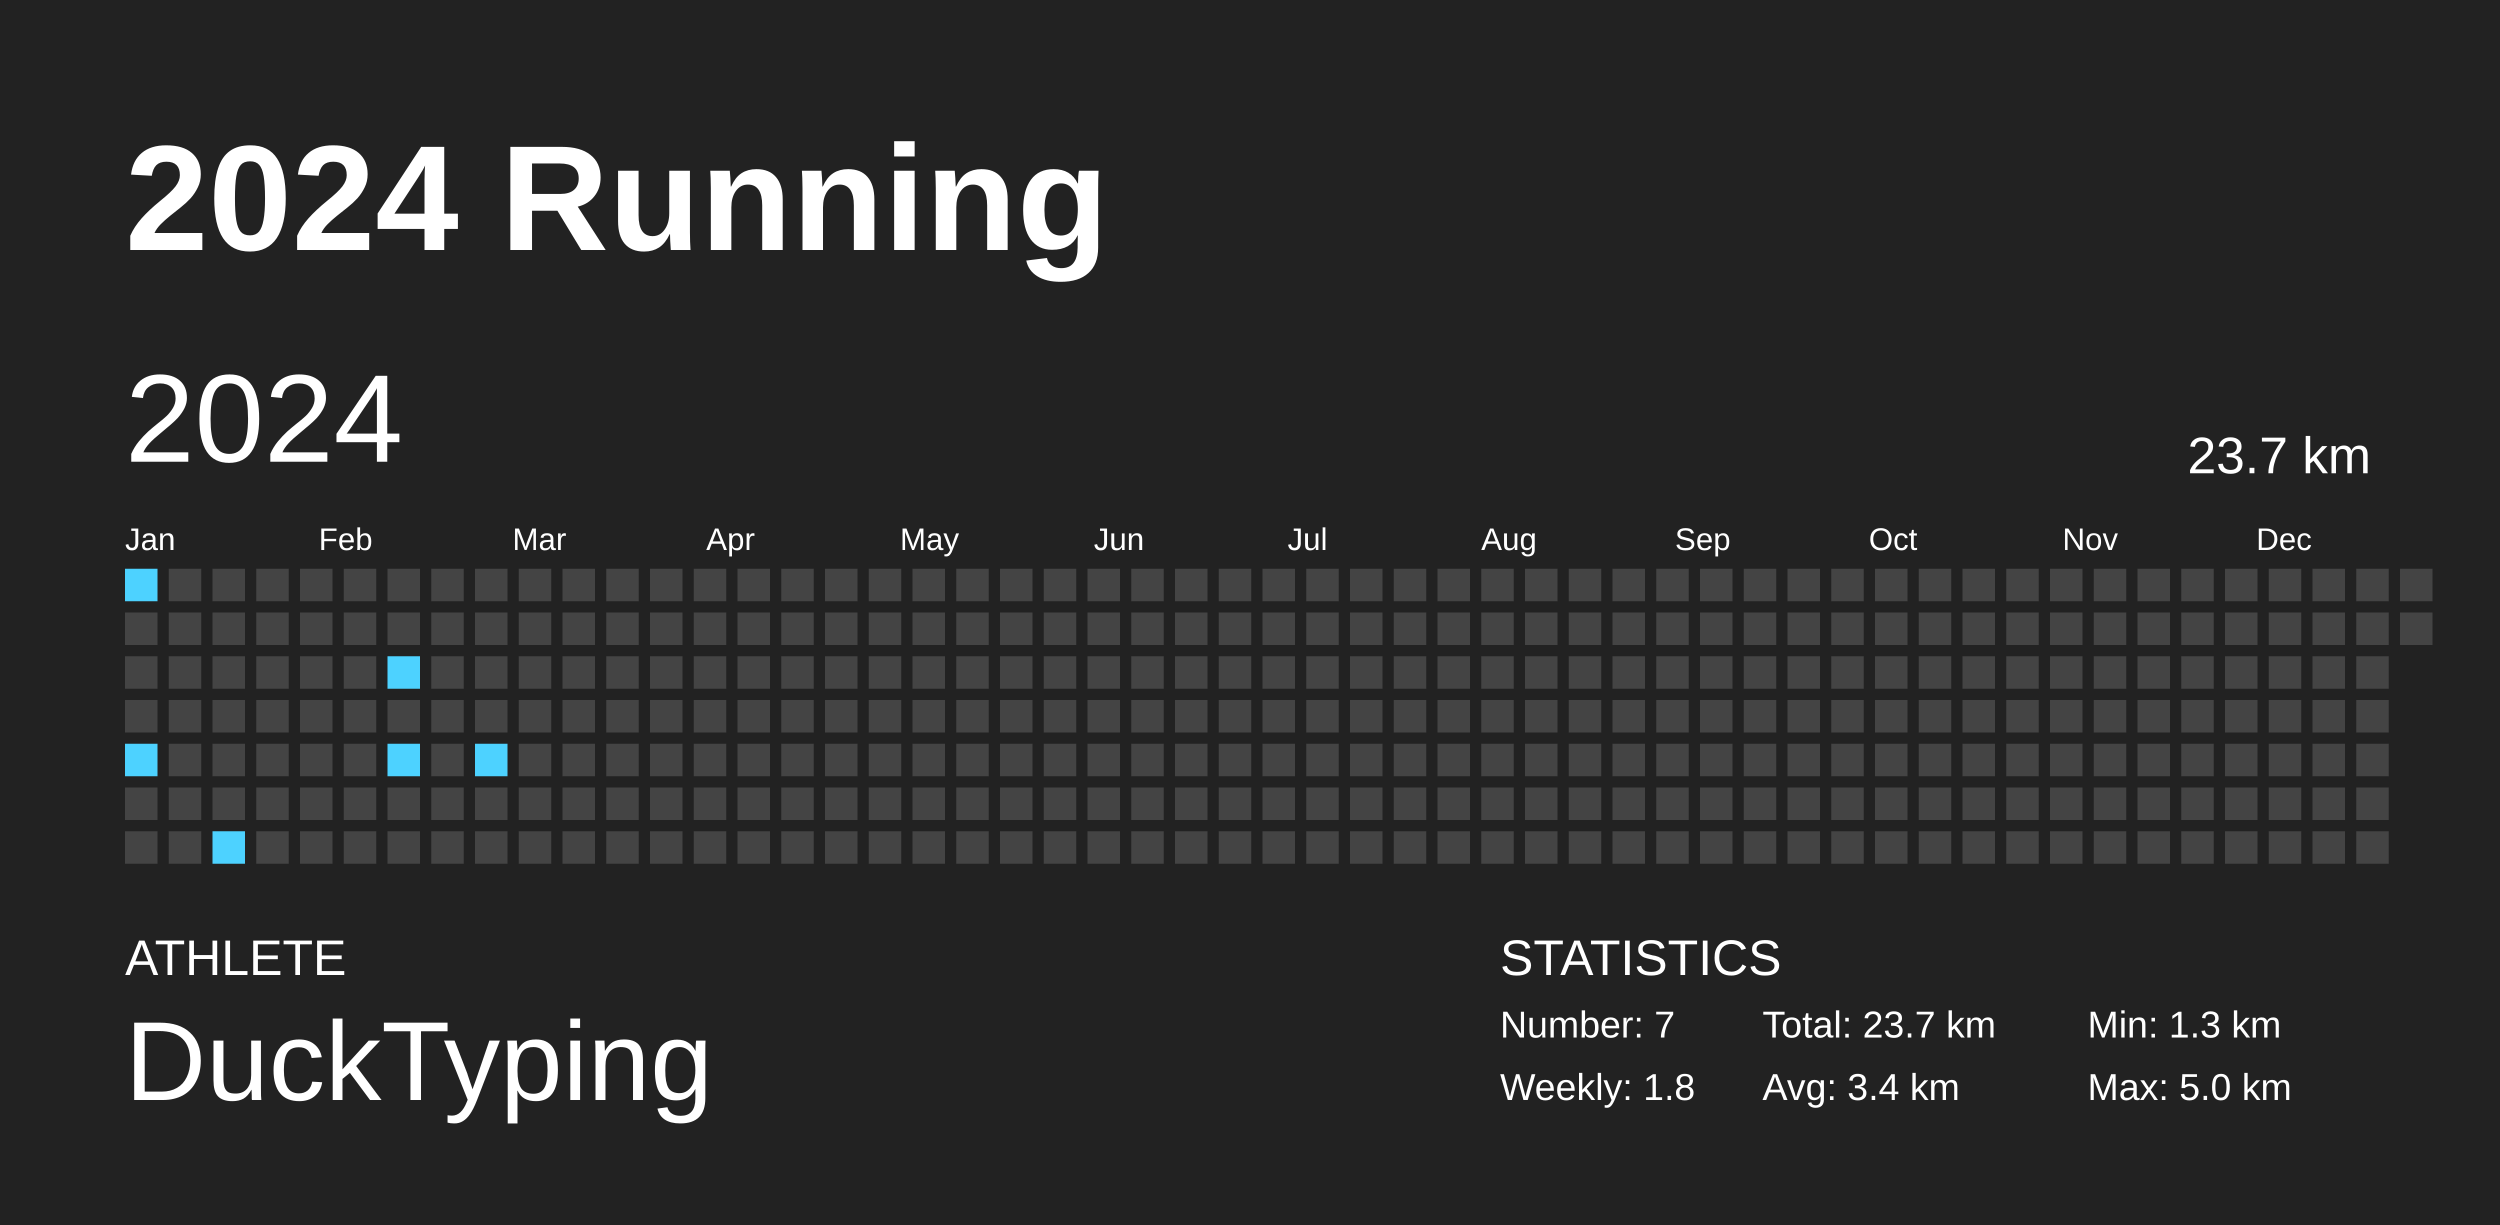
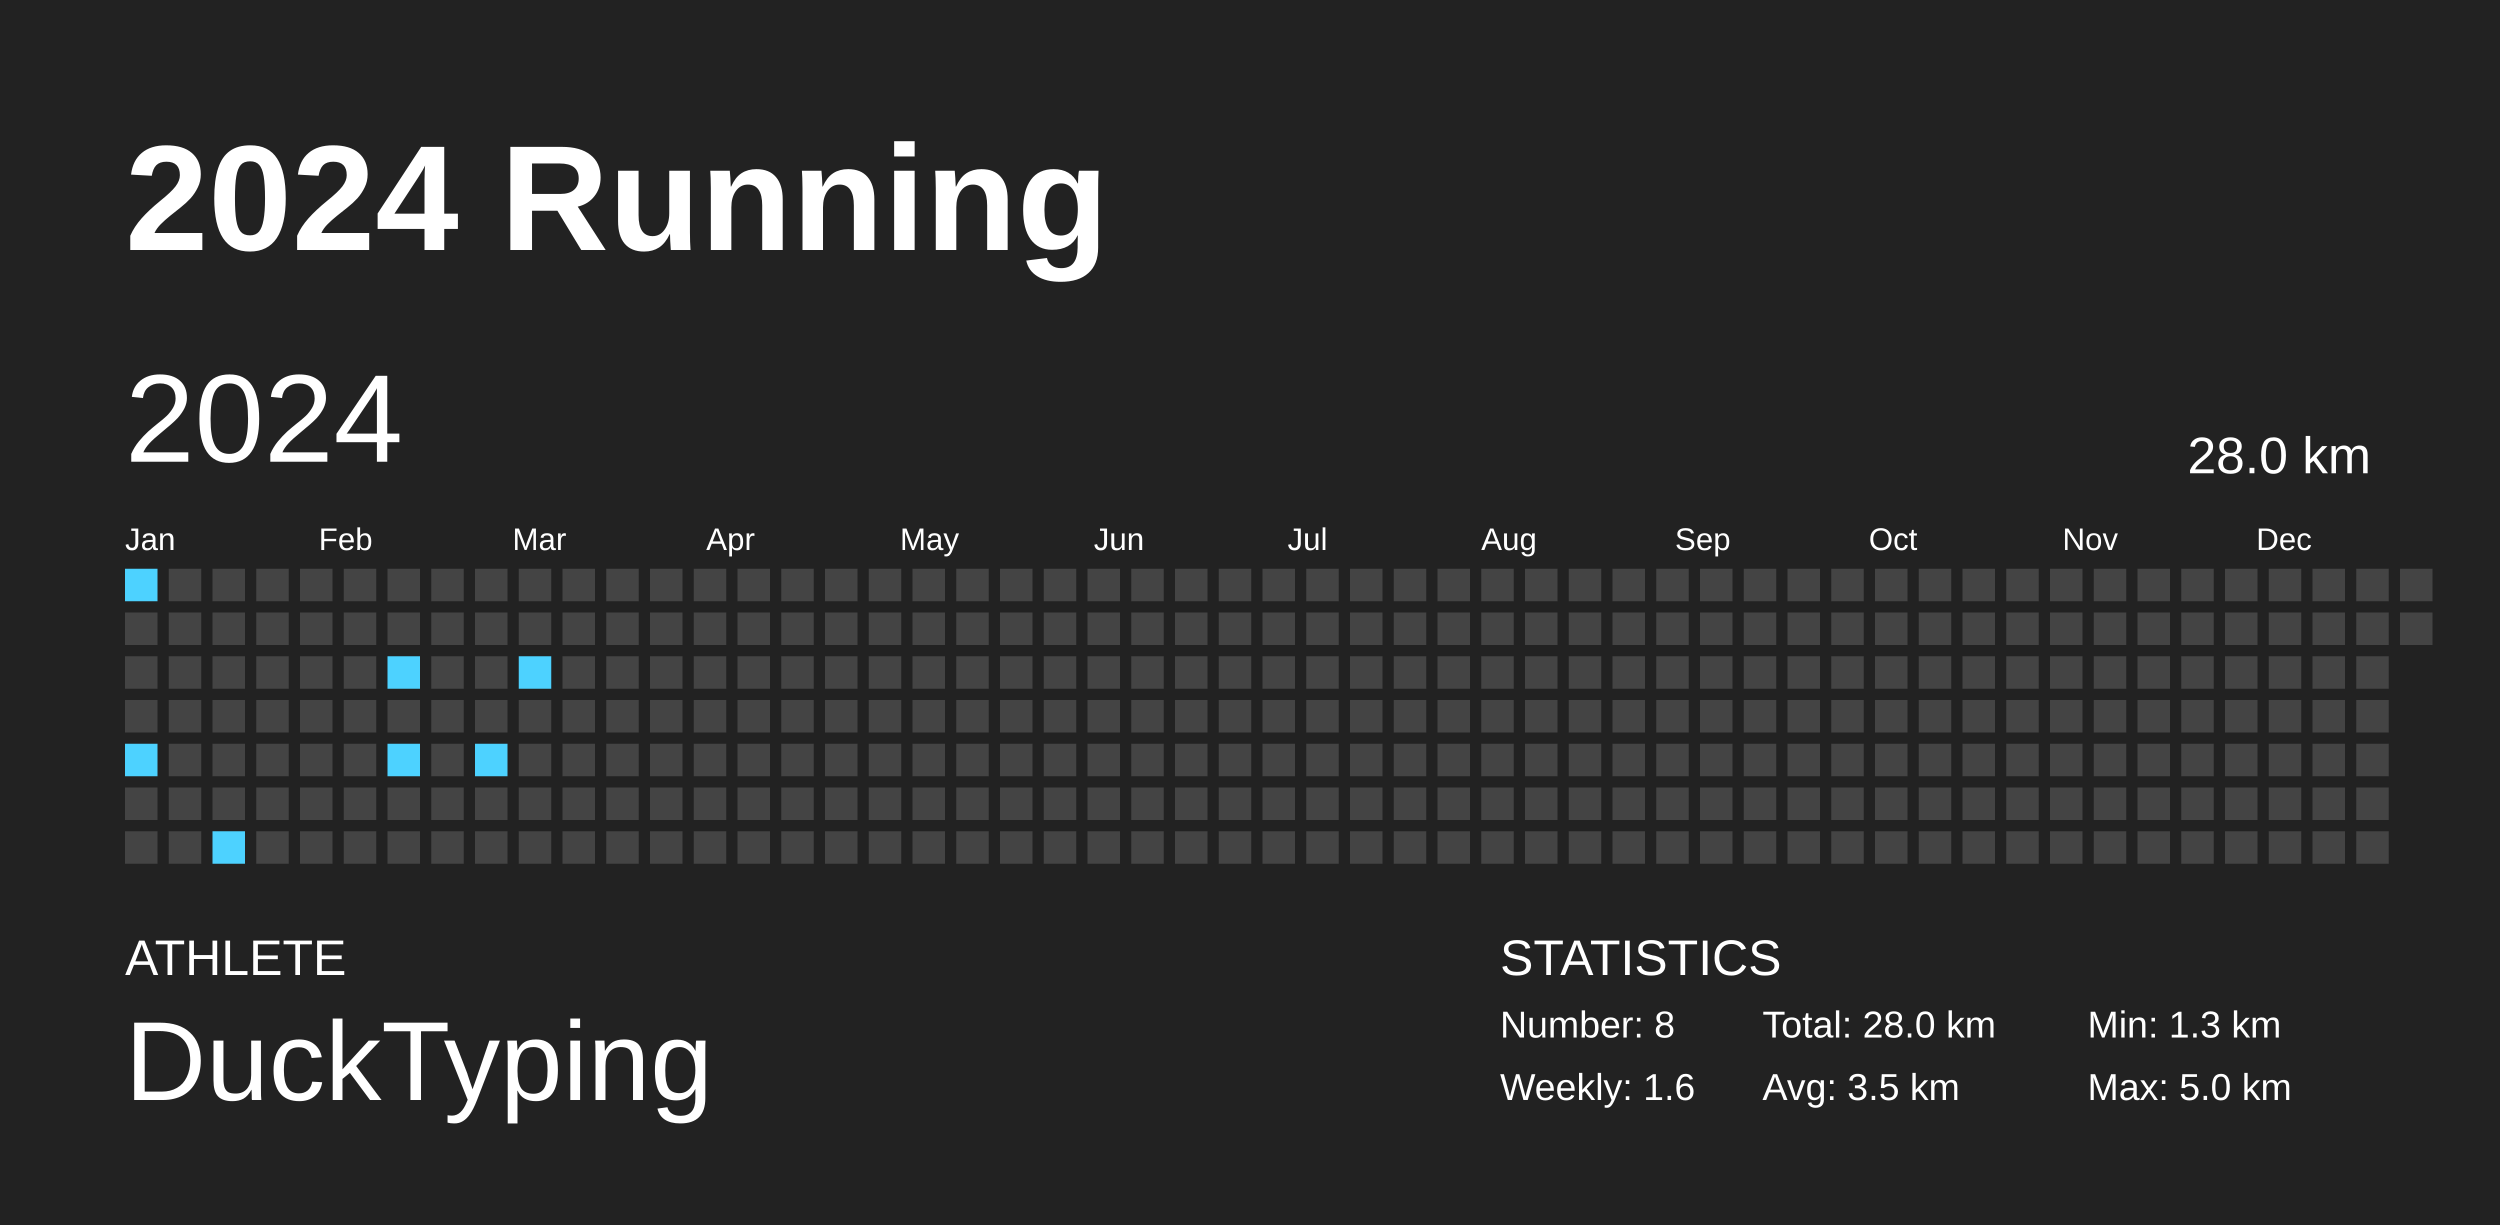
<svg xmlns="http://www.w3.org/2000/svg" baseProfile="full" height="98mm" version="1.1" viewBox="0,0,200,98" width="200mm">
  <defs />
  <rect fill="#222222" height="98" width="200" x="0" y="0" />
  <text fill="#FFFFFF" style="font-size:12px; font-family:Arial; font-weight:bold;" x="10" y="20">2024 Running</text>
  <text fill="#FFFFFF" style="font-size:4px; font-family:Arial" x="10" y="78">ATHLETE</text>
  <text fill="#FFFFFF" style="font-size:9px; font-family:Arial" x="10" y="88">DuckTyping</text>
  <text fill="#FFFFFF" style="font-size:4px; font-family:Arial" x="120" y="78">STATISTICS</text>
-   <text fill="#FFFFFF" style="font-size:3px; font-family:Arial" x="120" y="83">Number: 7</text>
-   <text fill="#FFFFFF" style="font-size:3px; font-family:Arial" x="120" y="88">Weekly: 1.8</text>
-   <text fill="#FFFFFF" style="font-size:3px; font-family:Arial" x="141" y="83">Total: 23.7 km</text>
-   <text fill="#FFFFFF" style="font-size:3px; font-family:Arial" x="141" y="88">Avg: 3.4 km</text>
+   <text fill="#FFFFFF" style="font-size:3px; font-family:Arial" x="120" y="83">Number: 8</text>
+   <text fill="#FFFFFF" style="font-size:3px; font-family:Arial" x="120" y="88">Weekly: 1.6</text>
+   <text fill="#FFFFFF" style="font-size:3px; font-family:Arial" x="141" y="83">Total: 28.0 km</text>
+   <text fill="#FFFFFF" style="font-size:3px; font-family:Arial" x="141" y="88">Avg: 3.5 km</text>
  <text fill="#FFFFFF" style="font-size:3px; font-family:Arial" x="167" y="83">Min: 1.3 km</text>
  <text fill="#FFFFFF" style="font-size:3px; font-family:Arial" x="167" y="88">Max: 5.0 km</text>
  <text dominant-baseline="hanging" fill="#FFFFFF" style="font-size:10.0px; font-family:Arial;" x="10" y="30">2024</text>
-   <text dominant-baseline="hanging" fill="#FFFFFF" style="font-size:4.125px; font-family:Arial;" x="175" y="35">23.7 km</text>
+   <text dominant-baseline="hanging" fill="#FFFFFF" style="font-size:4.125px; font-family:Arial;" x="175" y="35">28.0 km</text>
  <text fill="#FFFFFF" style="font-size:2.5px; font-family:Arial" x="10.0" y="44">Jan</text>
  <text fill="#FFFFFF" style="font-size:2.5px; font-family:Arial" x="25.5" y="44">Feb</text>
  <text fill="#FFFFFF" style="font-size:2.5px; font-family:Arial" x="41.0" y="44">Mar</text>
  <text fill="#FFFFFF" style="font-size:2.5px; font-family:Arial" x="56.5" y="44">Apr</text>
  <text fill="#FFFFFF" style="font-size:2.5px; font-family:Arial" x="72.0" y="44">May</text>
  <text fill="#FFFFFF" style="font-size:2.5px; font-family:Arial" x="87.5" y="44">Jun</text>
  <text fill="#FFFFFF" style="font-size:2.5px; font-family:Arial" x="103.0" y="44">Jul</text>
  <text fill="#FFFFFF" style="font-size:2.5px; font-family:Arial" x="118.5" y="44">Aug</text>
  <text fill="#FFFFFF" style="font-size:2.5px; font-family:Arial" x="134.0" y="44">Sep</text>
  <text fill="#FFFFFF" style="font-size:2.5px; font-family:Arial" x="149.5" y="44">Oct</text>
  <text fill="#FFFFFF" style="font-size:2.5px; font-family:Arial" x="165.0" y="44">Nov</text>
  <text fill="#FFFFFF" style="font-size:2.5px; font-family:Arial" x="180.5" y="44">Dec</text>
  <rect fill="#4dd2ff" height="2.6" width="2.6" x="10.0" y="45.5" />
  <rect fill="#444444" height="2.6" width="2.6" x="10.0" y="49.0" />
  <rect fill="#444444" height="2.6" width="2.6" x="10.0" y="52.5" />
  <rect fill="#444444" height="2.6" width="2.6" x="10.0" y="56.0" />
  <rect fill="#4dd2ff" height="2.6" width="2.6" x="10.0" y="59.5" />
  <rect fill="#444444" height="2.6" width="2.6" x="10.0" y="63.0" />
  <rect fill="#444444" height="2.6" width="2.6" x="10.0" y="66.5" />
  <rect fill="#444444" height="2.6" width="2.6" x="13.5" y="45.5" />
  <rect fill="#444444" height="2.6" width="2.6" x="13.5" y="49.0" />
  <rect fill="#444444" height="2.6" width="2.6" x="13.5" y="52.5" />
  <rect fill="#444444" height="2.6" width="2.6" x="13.5" y="56.0" />
  <rect fill="#444444" height="2.6" width="2.6" x="13.5" y="59.5" />
  <rect fill="#444444" height="2.6" width="2.6" x="13.5" y="63.0" />
  <rect fill="#444444" height="2.6" width="2.6" x="13.5" y="66.5" />
  <rect fill="#444444" height="2.6" width="2.6" x="17.0" y="45.5" />
  <rect fill="#444444" height="2.6" width="2.6" x="17.0" y="49.0" />
  <rect fill="#444444" height="2.6" width="2.6" x="17.0" y="52.5" />
  <rect fill="#444444" height="2.6" width="2.6" x="17.0" y="56.0" />
  <rect fill="#444444" height="2.6" width="2.6" x="17.0" y="59.5" />
  <rect fill="#444444" height="2.6" width="2.6" x="17.0" y="63.0" />
  <rect fill="#4dd2ff" height="2.6" width="2.6" x="17.0" y="66.5" />
  <rect fill="#444444" height="2.6" width="2.6" x="20.5" y="45.5" />
  <rect fill="#444444" height="2.6" width="2.6" x="20.5" y="49.0" />
  <rect fill="#444444" height="2.6" width="2.6" x="20.5" y="52.5" />
  <rect fill="#444444" height="2.6" width="2.6" x="20.5" y="56.0" />
  <rect fill="#444444" height="2.6" width="2.6" x="20.5" y="59.5" />
  <rect fill="#444444" height="2.6" width="2.6" x="20.5" y="63.0" />
  <rect fill="#444444" height="2.6" width="2.6" x="20.5" y="66.5" />
  <rect fill="#444444" height="2.6" width="2.6" x="24.0" y="45.5" />
  <rect fill="#444444" height="2.6" width="2.6" x="24.0" y="49.0" />
  <rect fill="#444444" height="2.6" width="2.6" x="24.0" y="52.5" />
  <rect fill="#444444" height="2.6" width="2.6" x="24.0" y="56.0" />
  <rect fill="#444444" height="2.6" width="2.6" x="24.0" y="59.5" />
  <rect fill="#444444" height="2.6" width="2.6" x="24.0" y="63.0" />
  <rect fill="#444444" height="2.6" width="2.6" x="24.0" y="66.5" />
  <rect fill="#444444" height="2.6" width="2.6" x="27.5" y="45.5" />
  <rect fill="#444444" height="2.6" width="2.6" x="27.5" y="49.0" />
  <rect fill="#444444" height="2.6" width="2.6" x="27.5" y="52.5" />
  <rect fill="#444444" height="2.6" width="2.6" x="27.5" y="56.0" />
  <rect fill="#444444" height="2.6" width="2.6" x="27.5" y="59.5" />
  <rect fill="#444444" height="2.6" width="2.6" x="27.5" y="63.0" />
  <rect fill="#444444" height="2.6" width="2.6" x="27.5" y="66.5" />
  <rect fill="#444444" height="2.6" width="2.6" x="31.0" y="45.5" />
  <rect fill="#444444" height="2.6" width="2.6" x="31.0" y="49.0" />
  <rect fill="#4dd2ff" height="2.6" width="2.6" x="31.0" y="52.5" />
  <rect fill="#444444" height="2.6" width="2.6" x="31.0" y="56.0" />
  <rect fill="#4dd2ff" height="2.6" width="2.6" x="31.0" y="59.5" />
  <rect fill="#444444" height="2.6" width="2.6" x="31.0" y="63.0" />
  <rect fill="#444444" height="2.6" width="2.6" x="31.0" y="66.5" />
  <rect fill="#444444" height="2.6" width="2.6" x="34.5" y="45.5" />
  <rect fill="#444444" height="2.6" width="2.6" x="34.5" y="49.0" />
  <rect fill="#444444" height="2.6" width="2.6" x="34.5" y="52.5" />
  <rect fill="#444444" height="2.6" width="2.6" x="34.5" y="56.0" />
  <rect fill="#444444" height="2.6" width="2.6" x="34.5" y="59.5" />
  <rect fill="#444444" height="2.6" width="2.6" x="34.5" y="63.0" />
  <rect fill="#444444" height="2.6" width="2.6" x="34.5" y="66.5" />
  <rect fill="#444444" height="2.6" width="2.6" x="38.0" y="45.5" />
  <rect fill="#444444" height="2.6" width="2.6" x="38.0" y="49.0" />
  <rect fill="#444444" height="2.6" width="2.6" x="38.0" y="52.5" />
  <rect fill="#444444" height="2.6" width="2.6" x="38.0" y="56.0" />
  <rect fill="#4dd2ff" height="2.6" width="2.6" x="38.0" y="59.5" />
  <rect fill="#444444" height="2.6" width="2.6" x="38.0" y="63.0" />
  <rect fill="#444444" height="2.6" width="2.6" x="38.0" y="66.5" />
  <rect fill="#444444" height="2.6" width="2.6" x="41.5" y="45.5" />
  <rect fill="#444444" height="2.6" width="2.6" x="41.5" y="49.0" />
-   <rect fill="#444444" height="2.6" width="2.6" x="41.5" y="52.5" />
+   <rect fill="#4dd2ff" height="2.6" width="2.6" x="41.5" y="52.5" />
  <rect fill="#444444" height="2.6" width="2.6" x="41.5" y="56.0" />
  <rect fill="#444444" height="2.6" width="2.6" x="41.5" y="59.5" />
  <rect fill="#444444" height="2.6" width="2.6" x="41.5" y="63.0" />
  <rect fill="#444444" height="2.6" width="2.6" x="41.5" y="66.5" />
  <rect fill="#444444" height="2.6" width="2.6" x="45.0" y="45.5" />
  <rect fill="#444444" height="2.6" width="2.6" x="45.0" y="49.0" />
  <rect fill="#444444" height="2.6" width="2.6" x="45.0" y="52.5" />
  <rect fill="#444444" height="2.6" width="2.6" x="45.0" y="56.0" />
  <rect fill="#444444" height="2.6" width="2.6" x="45.0" y="59.5" />
  <rect fill="#444444" height="2.6" width="2.6" x="45.0" y="63.0" />
  <rect fill="#444444" height="2.6" width="2.6" x="45.0" y="66.5" />
  <rect fill="#444444" height="2.6" width="2.6" x="48.5" y="45.5" />
  <rect fill="#444444" height="2.6" width="2.6" x="48.5" y="49.0" />
  <rect fill="#444444" height="2.6" width="2.6" x="48.5" y="52.5" />
  <rect fill="#444444" height="2.6" width="2.6" x="48.5" y="56.0" />
  <rect fill="#444444" height="2.6" width="2.6" x="48.5" y="59.5" />
  <rect fill="#444444" height="2.6" width="2.6" x="48.5" y="63.0" />
  <rect fill="#444444" height="2.6" width="2.6" x="48.5" y="66.5" />
  <rect fill="#444444" height="2.6" width="2.6" x="52.0" y="45.5" />
  <rect fill="#444444" height="2.6" width="2.6" x="52.0" y="49.0" />
  <rect fill="#444444" height="2.6" width="2.6" x="52.0" y="52.5" />
  <rect fill="#444444" height="2.6" width="2.6" x="52.0" y="56.0" />
  <rect fill="#444444" height="2.6" width="2.6" x="52.0" y="59.5" />
  <rect fill="#444444" height="2.6" width="2.6" x="52.0" y="63.0" />
  <rect fill="#444444" height="2.6" width="2.6" x="52.0" y="66.5" />
  <rect fill="#444444" height="2.6" width="2.6" x="55.5" y="45.5" />
  <rect fill="#444444" height="2.6" width="2.6" x="55.5" y="49.0" />
  <rect fill="#444444" height="2.6" width="2.6" x="55.5" y="52.5" />
  <rect fill="#444444" height="2.6" width="2.6" x="55.5" y="56.0" />
  <rect fill="#444444" height="2.6" width="2.6" x="55.5" y="59.5" />
  <rect fill="#444444" height="2.6" width="2.6" x="55.5" y="63.0" />
  <rect fill="#444444" height="2.6" width="2.6" x="55.5" y="66.5" />
  <rect fill="#444444" height="2.6" width="2.6" x="59.0" y="45.5" />
  <rect fill="#444444" height="2.6" width="2.6" x="59.0" y="49.0" />
  <rect fill="#444444" height="2.6" width="2.6" x="59.0" y="52.5" />
  <rect fill="#444444" height="2.6" width="2.6" x="59.0" y="56.0" />
  <rect fill="#444444" height="2.6" width="2.6" x="59.0" y="59.5" />
  <rect fill="#444444" height="2.6" width="2.6" x="59.0" y="63.0" />
  <rect fill="#444444" height="2.6" width="2.6" x="59.0" y="66.5" />
  <rect fill="#444444" height="2.6" width="2.6" x="62.5" y="45.5" />
  <rect fill="#444444" height="2.6" width="2.6" x="62.5" y="49.0" />
  <rect fill="#444444" height="2.6" width="2.6" x="62.5" y="52.5" />
  <rect fill="#444444" height="2.6" width="2.6" x="62.5" y="56.0" />
  <rect fill="#444444" height="2.6" width="2.6" x="62.5" y="59.5" />
  <rect fill="#444444" height="2.6" width="2.6" x="62.5" y="63.0" />
  <rect fill="#444444" height="2.6" width="2.6" x="62.5" y="66.5" />
  <rect fill="#444444" height="2.6" width="2.6" x="66.0" y="45.5" />
  <rect fill="#444444" height="2.6" width="2.6" x="66.0" y="49.0" />
  <rect fill="#444444" height="2.6" width="2.6" x="66.0" y="52.5" />
  <rect fill="#444444" height="2.6" width="2.6" x="66.0" y="56.0" />
  <rect fill="#444444" height="2.6" width="2.6" x="66.0" y="59.5" />
  <rect fill="#444444" height="2.6" width="2.6" x="66.0" y="63.0" />
  <rect fill="#444444" height="2.6" width="2.6" x="66.0" y="66.5" />
  <rect fill="#444444" height="2.6" width="2.6" x="69.5" y="45.5" />
  <rect fill="#444444" height="2.6" width="2.6" x="69.5" y="49.0" />
  <rect fill="#444444" height="2.6" width="2.6" x="69.5" y="52.5" />
  <rect fill="#444444" height="2.6" width="2.6" x="69.5" y="56.0" />
  <rect fill="#444444" height="2.6" width="2.6" x="69.5" y="59.5" />
  <rect fill="#444444" height="2.6" width="2.6" x="69.5" y="63.0" />
  <rect fill="#444444" height="2.6" width="2.6" x="69.5" y="66.5" />
  <rect fill="#444444" height="2.6" width="2.6" x="73.0" y="45.5" />
  <rect fill="#444444" height="2.6" width="2.6" x="73.0" y="49.0" />
  <rect fill="#444444" height="2.6" width="2.6" x="73.0" y="52.5" />
  <rect fill="#444444" height="2.6" width="2.6" x="73.0" y="56.0" />
  <rect fill="#444444" height="2.6" width="2.6" x="73.0" y="59.5" />
  <rect fill="#444444" height="2.6" width="2.6" x="73.0" y="63.0" />
  <rect fill="#444444" height="2.6" width="2.6" x="73.0" y="66.5" />
  <rect fill="#444444" height="2.6" width="2.6" x="76.5" y="45.5" />
  <rect fill="#444444" height="2.6" width="2.6" x="76.5" y="49.0" />
  <rect fill="#444444" height="2.6" width="2.6" x="76.5" y="52.5" />
  <rect fill="#444444" height="2.6" width="2.6" x="76.5" y="56.0" />
  <rect fill="#444444" height="2.6" width="2.6" x="76.5" y="59.5" />
  <rect fill="#444444" height="2.6" width="2.6" x="76.5" y="63.0" />
  <rect fill="#444444" height="2.6" width="2.6" x="76.5" y="66.5" />
  <rect fill="#444444" height="2.6" width="2.6" x="80.0" y="45.5" />
  <rect fill="#444444" height="2.6" width="2.6" x="80.0" y="49.0" />
  <rect fill="#444444" height="2.6" width="2.6" x="80.0" y="52.5" />
  <rect fill="#444444" height="2.6" width="2.6" x="80.0" y="56.0" />
  <rect fill="#444444" height="2.6" width="2.6" x="80.0" y="59.5" />
  <rect fill="#444444" height="2.6" width="2.6" x="80.0" y="63.0" />
  <rect fill="#444444" height="2.6" width="2.6" x="80.0" y="66.5" />
  <rect fill="#444444" height="2.6" width="2.6" x="83.5" y="45.5" />
  <rect fill="#444444" height="2.6" width="2.6" x="83.5" y="49.0" />
  <rect fill="#444444" height="2.6" width="2.6" x="83.5" y="52.5" />
  <rect fill="#444444" height="2.6" width="2.6" x="83.5" y="56.0" />
  <rect fill="#444444" height="2.6" width="2.6" x="83.5" y="59.5" />
  <rect fill="#444444" height="2.6" width="2.6" x="83.5" y="63.0" />
  <rect fill="#444444" height="2.6" width="2.6" x="83.5" y="66.5" />
  <rect fill="#444444" height="2.6" width="2.6" x="87.0" y="45.5" />
  <rect fill="#444444" height="2.6" width="2.6" x="87.0" y="49.0" />
  <rect fill="#444444" height="2.6" width="2.6" x="87.0" y="52.5" />
  <rect fill="#444444" height="2.6" width="2.6" x="87.0" y="56.0" />
  <rect fill="#444444" height="2.6" width="2.6" x="87.0" y="59.5" />
  <rect fill="#444444" height="2.6" width="2.6" x="87.0" y="63.0" />
  <rect fill="#444444" height="2.6" width="2.6" x="87.0" y="66.5" />
  <rect fill="#444444" height="2.6" width="2.6" x="90.5" y="45.5" />
  <rect fill="#444444" height="2.6" width="2.6" x="90.5" y="49.0" />
  <rect fill="#444444" height="2.6" width="2.6" x="90.5" y="52.5" />
  <rect fill="#444444" height="2.6" width="2.6" x="90.5" y="56.0" />
  <rect fill="#444444" height="2.6" width="2.6" x="90.5" y="59.5" />
  <rect fill="#444444" height="2.6" width="2.6" x="90.5" y="63.0" />
  <rect fill="#444444" height="2.6" width="2.6" x="90.5" y="66.5" />
  <rect fill="#444444" height="2.6" width="2.6" x="94.0" y="45.5" />
  <rect fill="#444444" height="2.6" width="2.6" x="94.0" y="49.0" />
  <rect fill="#444444" height="2.6" width="2.6" x="94.0" y="52.5" />
  <rect fill="#444444" height="2.6" width="2.6" x="94.0" y="56.0" />
  <rect fill="#444444" height="2.6" width="2.6" x="94.0" y="59.5" />
  <rect fill="#444444" height="2.6" width="2.6" x="94.0" y="63.0" />
  <rect fill="#444444" height="2.6" width="2.6" x="94.0" y="66.5" />
  <rect fill="#444444" height="2.6" width="2.6" x="97.5" y="45.5" />
  <rect fill="#444444" height="2.6" width="2.6" x="97.5" y="49.0" />
  <rect fill="#444444" height="2.6" width="2.6" x="97.5" y="52.5" />
  <rect fill="#444444" height="2.6" width="2.6" x="97.5" y="56.0" />
  <rect fill="#444444" height="2.6" width="2.6" x="97.5" y="59.5" />
  <rect fill="#444444" height="2.6" width="2.6" x="97.5" y="63.0" />
  <rect fill="#444444" height="2.6" width="2.6" x="97.5" y="66.5" />
  <rect fill="#444444" height="2.6" width="2.6" x="101.0" y="45.5" />
  <rect fill="#444444" height="2.6" width="2.6" x="101.0" y="49.0" />
  <rect fill="#444444" height="2.6" width="2.6" x="101.0" y="52.5" />
  <rect fill="#444444" height="2.6" width="2.6" x="101.0" y="56.0" />
  <rect fill="#444444" height="2.6" width="2.6" x="101.0" y="59.5" />
  <rect fill="#444444" height="2.6" width="2.6" x="101.0" y="63.0" />
  <rect fill="#444444" height="2.6" width="2.6" x="101.0" y="66.5" />
  <rect fill="#444444" height="2.6" width="2.6" x="104.5" y="45.5" />
  <rect fill="#444444" height="2.6" width="2.6" x="104.5" y="49.0" />
  <rect fill="#444444" height="2.6" width="2.6" x="104.5" y="52.5" />
  <rect fill="#444444" height="2.6" width="2.6" x="104.5" y="56.0" />
  <rect fill="#444444" height="2.6" width="2.6" x="104.5" y="59.5" />
  <rect fill="#444444" height="2.6" width="2.6" x="104.5" y="63.0" />
  <rect fill="#444444" height="2.6" width="2.6" x="104.5" y="66.5" />
  <rect fill="#444444" height="2.6" width="2.6" x="108.0" y="45.5" />
  <rect fill="#444444" height="2.6" width="2.6" x="108.0" y="49.0" />
  <rect fill="#444444" height="2.6" width="2.6" x="108.0" y="52.5" />
  <rect fill="#444444" height="2.6" width="2.6" x="108.0" y="56.0" />
  <rect fill="#444444" height="2.6" width="2.6" x="108.0" y="59.5" />
  <rect fill="#444444" height="2.6" width="2.6" x="108.0" y="63.0" />
  <rect fill="#444444" height="2.6" width="2.6" x="108.0" y="66.5" />
  <rect fill="#444444" height="2.6" width="2.6" x="111.5" y="45.5" />
  <rect fill="#444444" height="2.6" width="2.6" x="111.5" y="49.0" />
  <rect fill="#444444" height="2.6" width="2.6" x="111.5" y="52.5" />
  <rect fill="#444444" height="2.6" width="2.6" x="111.5" y="56.0" />
  <rect fill="#444444" height="2.6" width="2.6" x="111.5" y="59.5" />
  <rect fill="#444444" height="2.6" width="2.6" x="111.5" y="63.0" />
  <rect fill="#444444" height="2.6" width="2.6" x="111.5" y="66.5" />
  <rect fill="#444444" height="2.6" width="2.6" x="115.0" y="45.5" />
  <rect fill="#444444" height="2.6" width="2.6" x="115.0" y="49.0" />
  <rect fill="#444444" height="2.6" width="2.6" x="115.0" y="52.5" />
  <rect fill="#444444" height="2.6" width="2.6" x="115.0" y="56.0" />
  <rect fill="#444444" height="2.6" width="2.6" x="115.0" y="59.5" />
  <rect fill="#444444" height="2.6" width="2.6" x="115.0" y="63.0" />
  <rect fill="#444444" height="2.6" width="2.6" x="115.0" y="66.5" />
  <rect fill="#444444" height="2.6" width="2.6" x="118.5" y="45.5" />
  <rect fill="#444444" height="2.6" width="2.6" x="118.5" y="49.0" />
  <rect fill="#444444" height="2.6" width="2.6" x="118.5" y="52.5" />
  <rect fill="#444444" height="2.6" width="2.6" x="118.5" y="56.0" />
  <rect fill="#444444" height="2.6" width="2.6" x="118.5" y="59.5" />
  <rect fill="#444444" height="2.6" width="2.6" x="118.5" y="63.0" />
  <rect fill="#444444" height="2.6" width="2.6" x="118.5" y="66.5" />
  <rect fill="#444444" height="2.6" width="2.6" x="122.0" y="45.5" />
  <rect fill="#444444" height="2.6" width="2.6" x="122.0" y="49.0" />
  <rect fill="#444444" height="2.6" width="2.6" x="122.0" y="52.5" />
  <rect fill="#444444" height="2.6" width="2.6" x="122.0" y="56.0" />
  <rect fill="#444444" height="2.6" width="2.6" x="122.0" y="59.5" />
  <rect fill="#444444" height="2.6" width="2.6" x="122.0" y="63.0" />
  <rect fill="#444444" height="2.6" width="2.6" x="122.0" y="66.5" />
  <rect fill="#444444" height="2.6" width="2.6" x="125.5" y="45.5" />
  <rect fill="#444444" height="2.6" width="2.6" x="125.5" y="49.0" />
  <rect fill="#444444" height="2.6" width="2.6" x="125.5" y="52.5" />
  <rect fill="#444444" height="2.6" width="2.6" x="125.5" y="56.0" />
  <rect fill="#444444" height="2.6" width="2.6" x="125.5" y="59.5" />
  <rect fill="#444444" height="2.6" width="2.6" x="125.5" y="63.0" />
  <rect fill="#444444" height="2.6" width="2.6" x="125.5" y="66.5" />
  <rect fill="#444444" height="2.6" width="2.6" x="129.0" y="45.5" />
  <rect fill="#444444" height="2.6" width="2.6" x="129.0" y="49.0" />
  <rect fill="#444444" height="2.6" width="2.6" x="129.0" y="52.5" />
  <rect fill="#444444" height="2.6" width="2.6" x="129.0" y="56.0" />
  <rect fill="#444444" height="2.6" width="2.6" x="129.0" y="59.5" />
  <rect fill="#444444" height="2.6" width="2.6" x="129.0" y="63.0" />
  <rect fill="#444444" height="2.6" width="2.6" x="129.0" y="66.5" />
  <rect fill="#444444" height="2.6" width="2.6" x="132.5" y="45.5" />
  <rect fill="#444444" height="2.6" width="2.6" x="132.5" y="49.0" />
  <rect fill="#444444" height="2.6" width="2.6" x="132.5" y="52.5" />
  <rect fill="#444444" height="2.6" width="2.6" x="132.5" y="56.0" />
  <rect fill="#444444" height="2.6" width="2.6" x="132.5" y="59.5" />
  <rect fill="#444444" height="2.6" width="2.6" x="132.5" y="63.0" />
  <rect fill="#444444" height="2.6" width="2.6" x="132.5" y="66.5" />
  <rect fill="#444444" height="2.6" width="2.6" x="136.0" y="45.5" />
  <rect fill="#444444" height="2.6" width="2.6" x="136.0" y="49.0" />
  <rect fill="#444444" height="2.6" width="2.6" x="136.0" y="52.5" />
  <rect fill="#444444" height="2.6" width="2.6" x="136.0" y="56.0" />
  <rect fill="#444444" height="2.6" width="2.6" x="136.0" y="59.5" />
  <rect fill="#444444" height="2.6" width="2.6" x="136.0" y="63.0" />
  <rect fill="#444444" height="2.6" width="2.6" x="136.0" y="66.5" />
  <rect fill="#444444" height="2.6" width="2.6" x="139.5" y="45.5" />
  <rect fill="#444444" height="2.6" width="2.6" x="139.5" y="49.0" />
  <rect fill="#444444" height="2.6" width="2.6" x="139.5" y="52.5" />
  <rect fill="#444444" height="2.6" width="2.6" x="139.5" y="56.0" />
  <rect fill="#444444" height="2.6" width="2.6" x="139.5" y="59.5" />
  <rect fill="#444444" height="2.6" width="2.6" x="139.5" y="63.0" />
  <rect fill="#444444" height="2.6" width="2.6" x="139.5" y="66.5" />
  <rect fill="#444444" height="2.6" width="2.6" x="143.0" y="45.5" />
  <rect fill="#444444" height="2.6" width="2.6" x="143.0" y="49.0" />
  <rect fill="#444444" height="2.6" width="2.6" x="143.0" y="52.5" />
  <rect fill="#444444" height="2.6" width="2.6" x="143.0" y="56.0" />
  <rect fill="#444444" height="2.6" width="2.6" x="143.0" y="59.5" />
  <rect fill="#444444" height="2.6" width="2.6" x="143.0" y="63.0" />
  <rect fill="#444444" height="2.6" width="2.6" x="143.0" y="66.5" />
  <rect fill="#444444" height="2.6" width="2.6" x="146.5" y="45.5" />
  <rect fill="#444444" height="2.6" width="2.6" x="146.5" y="49.0" />
  <rect fill="#444444" height="2.6" width="2.6" x="146.5" y="52.5" />
  <rect fill="#444444" height="2.6" width="2.6" x="146.5" y="56.0" />
  <rect fill="#444444" height="2.6" width="2.6" x="146.5" y="59.5" />
  <rect fill="#444444" height="2.6" width="2.6" x="146.5" y="63.0" />
  <rect fill="#444444" height="2.6" width="2.6" x="146.5" y="66.5" />
  <rect fill="#444444" height="2.6" width="2.6" x="150.0" y="45.5" />
  <rect fill="#444444" height="2.6" width="2.6" x="150.0" y="49.0" />
  <rect fill="#444444" height="2.6" width="2.6" x="150.0" y="52.5" />
  <rect fill="#444444" height="2.6" width="2.6" x="150.0" y="56.0" />
  <rect fill="#444444" height="2.6" width="2.6" x="150.0" y="59.5" />
  <rect fill="#444444" height="2.6" width="2.6" x="150.0" y="63.0" />
  <rect fill="#444444" height="2.6" width="2.6" x="150.0" y="66.5" />
  <rect fill="#444444" height="2.6" width="2.6" x="153.5" y="45.5" />
  <rect fill="#444444" height="2.6" width="2.6" x="153.5" y="49.0" />
  <rect fill="#444444" height="2.6" width="2.6" x="153.5" y="52.5" />
  <rect fill="#444444" height="2.6" width="2.6" x="153.5" y="56.0" />
  <rect fill="#444444" height="2.6" width="2.6" x="153.5" y="59.5" />
  <rect fill="#444444" height="2.6" width="2.6" x="153.5" y="63.0" />
  <rect fill="#444444" height="2.6" width="2.6" x="153.5" y="66.5" />
  <rect fill="#444444" height="2.6" width="2.6" x="157.0" y="45.5" />
  <rect fill="#444444" height="2.6" width="2.6" x="157.0" y="49.0" />
  <rect fill="#444444" height="2.6" width="2.6" x="157.0" y="52.5" />
  <rect fill="#444444" height="2.6" width="2.6" x="157.0" y="56.0" />
  <rect fill="#444444" height="2.6" width="2.6" x="157.0" y="59.5" />
  <rect fill="#444444" height="2.6" width="2.6" x="157.0" y="63.0" />
  <rect fill="#444444" height="2.6" width="2.6" x="157.0" y="66.5" />
  <rect fill="#444444" height="2.6" width="2.6" x="160.5" y="45.5" />
  <rect fill="#444444" height="2.6" width="2.6" x="160.5" y="49.0" />
  <rect fill="#444444" height="2.6" width="2.6" x="160.5" y="52.5" />
  <rect fill="#444444" height="2.6" width="2.6" x="160.5" y="56.0" />
  <rect fill="#444444" height="2.6" width="2.6" x="160.5" y="59.5" />
  <rect fill="#444444" height="2.6" width="2.6" x="160.5" y="63.0" />
  <rect fill="#444444" height="2.6" width="2.6" x="160.5" y="66.5" />
  <rect fill="#444444" height="2.6" width="2.6" x="164.0" y="45.5" />
  <rect fill="#444444" height="2.6" width="2.6" x="164.0" y="49.0" />
  <rect fill="#444444" height="2.6" width="2.6" x="164.0" y="52.5" />
  <rect fill="#444444" height="2.6" width="2.6" x="164.0" y="56.0" />
  <rect fill="#444444" height="2.6" width="2.6" x="164.0" y="59.5" />
  <rect fill="#444444" height="2.6" width="2.6" x="164.0" y="63.0" />
  <rect fill="#444444" height="2.6" width="2.6" x="164.0" y="66.5" />
  <rect fill="#444444" height="2.6" width="2.6" x="167.5" y="45.5" />
  <rect fill="#444444" height="2.6" width="2.6" x="167.5" y="49.0" />
  <rect fill="#444444" height="2.6" width="2.6" x="167.5" y="52.5" />
  <rect fill="#444444" height="2.6" width="2.6" x="167.5" y="56.0" />
  <rect fill="#444444" height="2.6" width="2.6" x="167.5" y="59.5" />
  <rect fill="#444444" height="2.6" width="2.6" x="167.5" y="63.0" />
  <rect fill="#444444" height="2.6" width="2.6" x="167.5" y="66.5" />
  <rect fill="#444444" height="2.6" width="2.6" x="171.0" y="45.5" />
  <rect fill="#444444" height="2.6" width="2.6" x="171.0" y="49.0" />
  <rect fill="#444444" height="2.6" width="2.6" x="171.0" y="52.5" />
  <rect fill="#444444" height="2.6" width="2.6" x="171.0" y="56.0" />
  <rect fill="#444444" height="2.6" width="2.6" x="171.0" y="59.5" />
  <rect fill="#444444" height="2.6" width="2.6" x="171.0" y="63.0" />
  <rect fill="#444444" height="2.6" width="2.6" x="171.0" y="66.5" />
  <rect fill="#444444" height="2.6" width="2.6" x="174.5" y="45.5" />
  <rect fill="#444444" height="2.6" width="2.6" x="174.5" y="49.0" />
  <rect fill="#444444" height="2.6" width="2.6" x="174.5" y="52.5" />
  <rect fill="#444444" height="2.6" width="2.6" x="174.5" y="56.0" />
  <rect fill="#444444" height="2.6" width="2.6" x="174.5" y="59.5" />
  <rect fill="#444444" height="2.6" width="2.6" x="174.5" y="63.0" />
  <rect fill="#444444" height="2.6" width="2.6" x="174.5" y="66.5" />
  <rect fill="#444444" height="2.6" width="2.6" x="178.0" y="45.5" />
  <rect fill="#444444" height="2.6" width="2.6" x="178.0" y="49.0" />
  <rect fill="#444444" height="2.6" width="2.6" x="178.0" y="52.5" />
  <rect fill="#444444" height="2.6" width="2.6" x="178.0" y="56.0" />
  <rect fill="#444444" height="2.6" width="2.6" x="178.0" y="59.5" />
  <rect fill="#444444" height="2.6" width="2.6" x="178.0" y="63.0" />
  <rect fill="#444444" height="2.6" width="2.6" x="178.0" y="66.5" />
  <rect fill="#444444" height="2.6" width="2.6" x="181.5" y="45.5" />
  <rect fill="#444444" height="2.6" width="2.6" x="181.5" y="49.0" />
  <rect fill="#444444" height="2.6" width="2.6" x="181.5" y="52.5" />
  <rect fill="#444444" height="2.6" width="2.6" x="181.5" y="56.0" />
  <rect fill="#444444" height="2.6" width="2.6" x="181.5" y="59.5" />
  <rect fill="#444444" height="2.6" width="2.6" x="181.5" y="63.0" />
  <rect fill="#444444" height="2.6" width="2.6" x="181.5" y="66.5" />
  <rect fill="#444444" height="2.6" width="2.6" x="185.0" y="45.5" />
  <rect fill="#444444" height="2.6" width="2.6" x="185.0" y="49.0" />
  <rect fill="#444444" height="2.6" width="2.6" x="185.0" y="52.5" />
  <rect fill="#444444" height="2.6" width="2.6" x="185.0" y="56.0" />
  <rect fill="#444444" height="2.6" width="2.6" x="185.0" y="59.5" />
  <rect fill="#444444" height="2.6" width="2.6" x="185.0" y="63.0" />
  <rect fill="#444444" height="2.6" width="2.6" x="185.0" y="66.5" />
  <rect fill="#444444" height="2.6" width="2.6" x="188.5" y="45.5" />
  <rect fill="#444444" height="2.6" width="2.6" x="188.5" y="49.0" />
  <rect fill="#444444" height="2.6" width="2.6" x="188.5" y="52.5" />
  <rect fill="#444444" height="2.6" width="2.6" x="188.5" y="56.0" />
  <rect fill="#444444" height="2.6" width="2.6" x="188.5" y="59.5" />
  <rect fill="#444444" height="2.6" width="2.6" x="188.5" y="63.0" />
  <rect fill="#444444" height="2.6" width="2.6" x="188.5" y="66.5" />
  <rect fill="#444444" height="2.6" width="2.6" x="192.0" y="45.5" />
  <rect fill="#444444" height="2.6" width="2.6" x="192.0" y="49.0" />
</svg>
